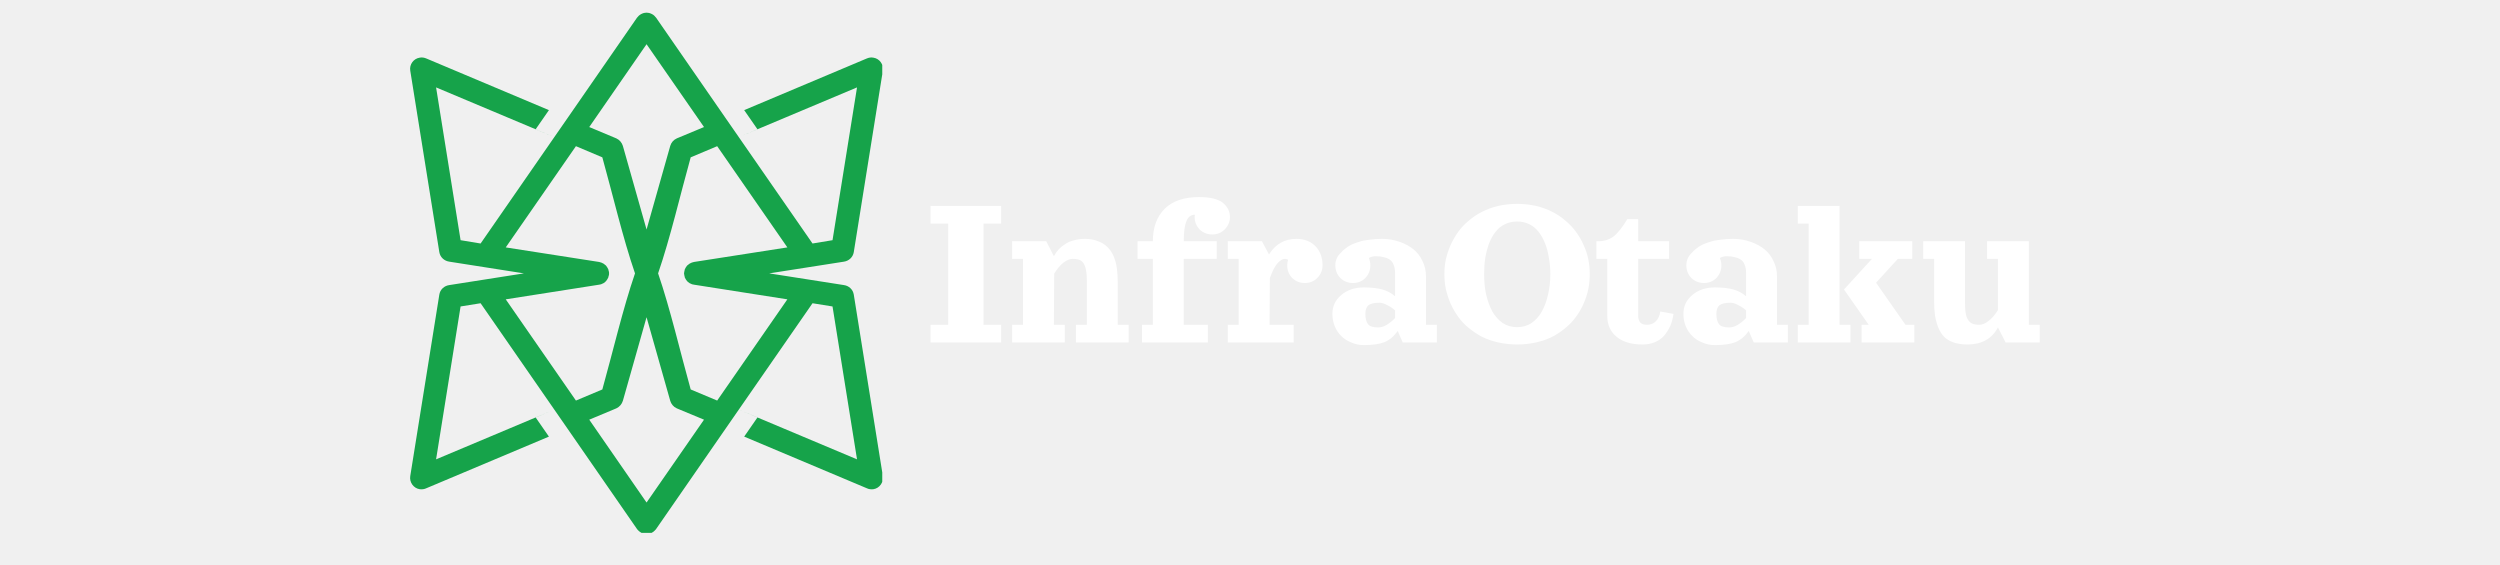
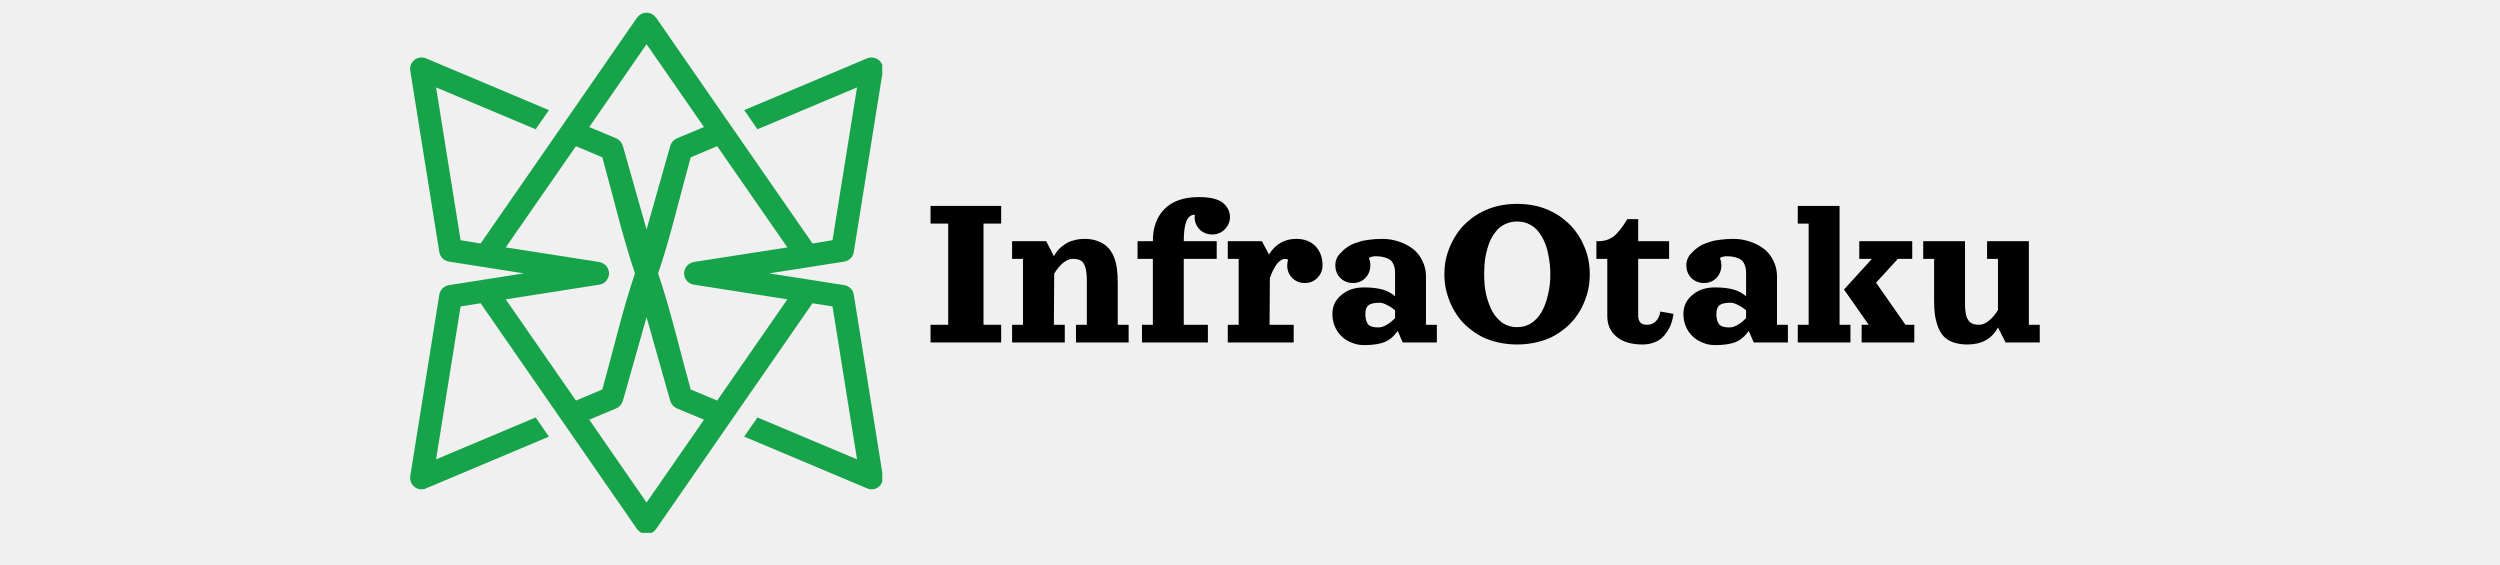
<svg xmlns="http://www.w3.org/2000/svg" width="177" zoomAndPan="magnify" viewBox="0 0 132.75 30" height="40" preserveAspectRatio="xMidYMid meet" version="1.0">
  <defs>
    <g />
-     <clipPath id="5a6f67f01b">
+     <clipPath id="9767f28c33">
      <path d="M 0.773 0.672 L 25.848 0.672 L 25.848 28.297 L 0.773 28.297 Z M 0.773 0.672 " clip-rule="nonzero" />
    </clipPath>
-     <clipPath id="380389db09">
+     <clipPath id="b81b1c0ada">
      <path d="M 27 8 L 88.09 8 L 88.09 21 L 27 21 Z M 27 8 " clip-rule="nonzero" />
    </clipPath>
-     <clipPath id="2e7fd2767f">
+     <clipPath id="59d77c40a2">
      <rect x="0" width="62" y="0" height="13" />
    </clipPath>
-     <clipPath id="3c150caf46">
+     <clipPath id="7a87c771c8">
      <rect x="0" width="89" y="0" height="29" />
    </clipPath>
  </defs>
  <g transform="matrix(1, 0, 0, 1, 21, 0.000000000000005718)">
-     <g clip-path="url(#3c150caf46)">
-       <g clip-path="url(#5a6f67f01b)">
+     <g clip-path="url(#7a87c771c8)">
+       <g clip-path="url(#9767f28c33)">
        <path fill="#16a34a" d="M 3.457 12.754 L 4.52 12.93 L 8.434 7.281 L 9.141 6.262 L 12.824 0.941 C 12.848 0.914 12.875 0.879 12.902 0.855 L 12.91 0.844 C 12.953 0.801 13.004 0.77 13.055 0.742 L 13.074 0.734 C 13.16 0.691 13.246 0.672 13.332 0.672 C 13.418 0.672 13.504 0.691 13.59 0.734 L 13.609 0.742 C 13.668 0.77 13.711 0.801 13.754 0.844 L 13.762 0.855 C 13.789 0.879 13.816 0.914 13.84 0.941 L 17.523 6.262 L 18.23 7.281 L 22.145 12.93 L 23.207 12.754 L 24.508 4.641 L 18.23 7.281 L 19.223 6.867 L 18.516 5.848 L 25.027 3.105 C 25.129 3.062 25.25 3.035 25.379 3.062 C 25.707 3.113 25.93 3.426 25.879 3.754 L 24.336 13.387 C 24.293 13.66 24.07 13.859 23.809 13.895 L 19.844 14.516 L 23.809 15.137 C 24.07 15.172 24.293 15.367 24.336 15.645 L 25.879 25.277 C 25.93 25.605 25.707 25.926 25.379 25.977 C 25.25 25.992 25.129 25.977 25.027 25.926 L 18.516 23.184 L 19.223 22.164 L 18.23 21.75 L 17.523 22.77 L 13.84 28.09 C 13.816 28.125 13.789 28.148 13.762 28.176 L 13.754 28.184 C 13.711 28.227 13.668 28.262 13.609 28.289 L 13.59 28.305 C 13.504 28.34 13.418 28.355 13.332 28.355 C 13.246 28.355 13.16 28.34 13.074 28.305 L 13.055 28.289 C 13.004 28.262 12.953 28.227 12.91 28.184 L 12.902 28.176 C 12.875 28.148 12.848 28.125 12.824 28.09 L 9.141 22.77 L 8.434 21.75 L 7.441 22.164 L 8.148 23.184 L 1.637 25.926 C 1.535 25.977 1.414 25.992 1.285 25.977 C 0.957 25.926 0.73 25.605 0.785 25.277 L 2.328 15.645 C 2.371 15.367 2.594 15.172 2.863 15.137 L 6.82 14.516 L 2.863 13.895 C 2.594 13.859 2.371 13.66 2.328 13.387 L 0.785 3.754 C 0.73 3.426 0.957 3.113 1.285 3.062 C 1.414 3.035 1.535 3.062 1.637 3.105 L 8.148 5.848 L 7.441 6.867 L 8.434 7.281 L 2.156 4.641 Z M 3.457 16.273 L 2.156 24.391 L 8.434 21.75 L 4.52 16.102 Z M 5.855 15.895 L 9.582 21.27 L 10.984 20.68 C 11.527 18.742 12.074 16.395 12.719 14.516 C 12.074 12.645 11.527 10.297 10.984 8.355 L 9.582 7.762 L 5.855 13.137 L 10.812 13.91 C 10.84 13.922 10.863 13.922 10.883 13.93 L 10.891 13.93 L 10.898 13.938 L 10.918 13.938 L 10.926 13.945 L 10.934 13.945 C 11.012 13.973 11.082 14.016 11.133 14.066 L 11.148 14.082 L 11.16 14.082 L 11.168 14.094 L 11.184 14.109 C 11.234 14.172 11.27 14.238 11.305 14.309 L 11.305 14.332 L 11.312 14.344 L 11.312 14.359 C 11.332 14.395 11.332 14.438 11.34 14.473 L 11.34 14.566 C 11.332 14.602 11.332 14.637 11.312 14.672 L 11.312 14.695 L 11.305 14.695 L 11.305 14.723 C 11.27 14.801 11.234 14.859 11.184 14.922 L 11.16 14.945 L 11.148 14.953 L 11.141 14.965 L 11.133 14.973 C 11.082 15.023 11.012 15.059 10.934 15.086 L 10.926 15.094 L 10.91 15.094 L 10.898 15.102 L 10.883 15.102 C 10.863 15.109 10.84 15.109 10.812 15.117 Z M 13.945 14.516 C 14.59 16.395 15.133 18.742 15.676 20.68 L 17.082 21.27 L 20.809 15.895 L 15.852 15.117 C 15.824 15.109 15.797 15.109 15.781 15.102 L 15.766 15.102 L 15.754 15.094 L 15.738 15.094 L 15.73 15.086 C 15.652 15.059 15.582 15.023 15.531 14.973 L 15.48 14.922 C 15.426 14.859 15.395 14.801 15.359 14.723 L 15.359 14.695 L 15.352 14.695 L 15.352 14.672 C 15.34 14.637 15.332 14.602 15.332 14.566 L 15.324 14.559 L 15.324 14.473 L 15.332 14.473 C 15.332 14.438 15.34 14.395 15.352 14.359 L 15.352 14.344 L 15.359 14.332 L 15.359 14.309 C 15.395 14.238 15.426 14.172 15.48 14.109 L 15.496 14.094 L 15.504 14.082 L 15.512 14.082 L 15.523 14.074 L 15.531 14.066 C 15.582 14.016 15.652 13.973 15.73 13.945 L 15.738 13.945 L 15.746 13.938 L 15.766 13.938 L 15.773 13.93 L 15.781 13.93 C 15.797 13.922 15.824 13.922 15.852 13.91 L 20.809 13.137 L 17.082 7.762 L 15.676 8.355 C 15.133 10.297 14.59 12.645 13.945 14.516 Z M 22.145 16.102 L 18.23 21.75 L 24.508 24.391 L 23.207 16.273 Z M 10.289 22.285 L 13.332 26.684 L 16.383 22.285 L 14.938 21.684 C 14.762 21.605 14.641 21.457 14.59 21.285 L 13.332 16.844 L 12.074 21.285 C 12.02 21.457 11.898 21.605 11.727 21.684 Z M 13.332 2.348 L 10.289 6.746 L 11.727 7.348 C 11.898 7.426 12.02 7.574 12.074 7.746 L 13.332 12.188 L 14.59 7.746 C 14.641 7.574 14.762 7.426 14.938 7.348 L 16.383 6.746 Z M 13.332 2.348 " fill-opacity="1" fill-rule="nonzero" />
      </g>
-       <g clip-path="url(#380389db09)">
+       <g clip-path="url(#b81b1c0ada)">
        <g transform="matrix(1, 0, 0, 1, 27, 8)">
-           <g clip-path="url(#2e7fd2767f)">
-             <g fill="#ffffff" fill-opacity="1">
+           <g clip-path="url(#59d77c40a2)">
+             <g fill="#000000" fill-opacity="1">
              <g transform="translate(1.067909, 10.18383)">
                <g>
                  <path d="M 0.344 -7.25 L 4.094 -7.25 L 4.094 -6.312 L 3.156 -6.312 L 3.156 -0.938 L 4.094 -0.938 L 4.094 0 L 0.344 0 L 0.344 -0.938 L 1.281 -0.938 L 1.281 -6.312 L 0.344 -6.312 Z M 0.344 -7.25 " />
                </g>
              </g>
            </g>
-             <g fill="#ffffff" fill-opacity="1">
+             <g fill="#000000" fill-opacity="1">
              <g transform="translate(5.508594, 10.18383)">
                <g>
                  <path d="M 4.094 -5.5 C 4.363 -5.5 4.598 -5.457 4.797 -5.375 C 5.004 -5.301 5.172 -5.195 5.297 -5.062 C 5.43 -4.938 5.539 -4.773 5.625 -4.578 C 5.707 -4.379 5.766 -4.164 5.797 -3.938 C 5.828 -3.707 5.844 -3.445 5.844 -3.156 L 5.844 -0.938 L 6.422 -0.938 L 6.422 0 L 3.625 0 L 3.625 -0.938 L 4.203 -0.938 L 4.203 -3.266 C 4.203 -3.578 4.176 -3.816 4.125 -3.984 C 4.07 -4.16 3.992 -4.281 3.891 -4.344 C 3.785 -4.406 3.641 -4.438 3.453 -4.438 C 3.297 -4.438 3.129 -4.367 2.953 -4.234 C 2.785 -4.098 2.625 -3.906 2.469 -3.656 L 2.453 -0.938 L 3.031 -0.938 L 3.031 0 L 0.234 0 L 0.234 -0.938 L 0.812 -0.938 L 0.812 -4.438 L 0.234 -4.438 L 0.234 -5.375 L 2.047 -5.375 L 2.453 -4.578 C 2.523 -4.711 2.609 -4.832 2.703 -4.938 C 2.797 -5.039 2.91 -5.133 3.047 -5.219 C 3.18 -5.312 3.336 -5.379 3.516 -5.422 C 3.691 -5.473 3.883 -5.5 4.094 -5.5 Z M 4.094 -5.5 " />
                </g>
              </g>
            </g>
-             <g fill="#ffffff" fill-opacity="1">
+             <g fill="#000000" fill-opacity="1">
              <g transform="translate(12.16962, 10.18383)">
                <g>
                  <path d="M 0.234 -4.438 L 0.234 -5.375 L 1.047 -5.375 C 1.047 -6.102 1.254 -6.676 1.672 -7.094 C 2.086 -7.508 2.695 -7.719 3.5 -7.719 C 3.801 -7.719 4.055 -7.691 4.266 -7.641 C 4.473 -7.586 4.629 -7.52 4.734 -7.438 C 4.848 -7.352 4.941 -7.25 5.016 -7.125 C 5.098 -6.988 5.141 -6.832 5.141 -6.656 C 5.141 -6.406 5.047 -6.188 4.859 -6 C 4.68 -5.82 4.461 -5.734 4.203 -5.734 C 3.941 -5.734 3.719 -5.82 3.531 -6 C 3.352 -6.188 3.266 -6.406 3.266 -6.656 C 3.266 -6.695 3.27 -6.738 3.281 -6.781 C 3.281 -6.781 3.273 -6.781 3.266 -6.781 C 3.066 -6.781 2.922 -6.664 2.828 -6.438 C 2.734 -6.207 2.688 -5.852 2.688 -5.375 L 4.438 -5.375 L 4.438 -4.438 L 2.688 -4.438 L 2.688 -0.938 L 3.969 -0.938 L 3.969 0 L 0.469 0 L 0.469 -0.938 L 1.047 -0.938 L 1.047 -4.438 Z M 0.234 -4.438 " />
                </g>
              </g>
            </g>
-             <g fill="#ffffff" fill-opacity="1">
+             <g fill="#000000" fill-opacity="1">
              <g transform="translate(16.96089, 10.18383)">
                <g>
                  <path d="M 0.234 -5.375 L 2.047 -5.375 L 2.422 -4.672 C 2.766 -5.223 3.25 -5.5 3.875 -5.5 C 4.301 -5.5 4.641 -5.367 4.891 -5.109 C 5.141 -4.848 5.266 -4.508 5.266 -4.094 C 5.266 -3.832 5.172 -3.609 4.984 -3.422 C 4.805 -3.242 4.586 -3.156 4.328 -3.156 C 4.066 -3.156 3.844 -3.242 3.656 -3.422 C 3.477 -3.609 3.391 -3.832 3.391 -4.094 C 3.391 -4.195 3.406 -4.297 3.438 -4.391 C 3.383 -4.422 3.328 -4.438 3.266 -4.438 C 3.141 -4.438 3.004 -4.352 2.859 -4.188 C 2.723 -4.02 2.594 -3.766 2.469 -3.422 L 2.453 -0.938 L 3.734 -0.938 L 3.734 0 L 0.234 0 L 0.234 -0.938 L 0.812 -0.938 L 0.812 -4.438 L 0.234 -4.438 Z M 0.234 -5.375 " />
                </g>
              </g>
            </g>
-             <g fill="#ffffff" fill-opacity="1">
+             <g fill="#000000" fill-opacity="1">
              <g transform="translate(22.45331, 10.18383)">
                <g>
                  <path d="M 5.266 -3.516 L 5.266 -0.938 L 5.844 -0.938 L 5.844 0 L 4.031 0 L 3.766 -0.609 C 3.566 -0.328 3.332 -0.129 3.062 -0.016 C 2.801 0.086 2.438 0.141 1.969 0.141 C 1.727 0.141 1.504 0.094 1.297 0 C 1.086 -0.082 0.91 -0.195 0.766 -0.344 C 0.617 -0.488 0.504 -0.66 0.422 -0.859 C 0.336 -1.066 0.297 -1.285 0.297 -1.516 C 0.297 -1.922 0.453 -2.254 0.766 -2.516 C 1.078 -2.785 1.477 -2.922 1.969 -2.922 C 2.363 -2.922 2.691 -2.883 2.953 -2.812 C 3.211 -2.738 3.438 -2.617 3.625 -2.453 L 3.625 -3.688 C 3.625 -3.863 3.598 -4.008 3.547 -4.125 C 3.504 -4.25 3.43 -4.344 3.328 -4.406 C 3.234 -4.469 3.129 -4.508 3.016 -4.531 C 2.898 -4.562 2.758 -4.578 2.594 -4.578 C 2.457 -4.578 2.336 -4.547 2.234 -4.484 C 2.285 -4.359 2.312 -4.227 2.312 -4.094 C 2.312 -3.832 2.223 -3.609 2.047 -3.422 C 1.867 -3.242 1.648 -3.156 1.391 -3.156 C 1.129 -3.156 0.906 -3.242 0.719 -3.422 C 0.539 -3.609 0.453 -3.832 0.453 -4.094 C 0.453 -4.227 0.477 -4.352 0.531 -4.469 C 0.582 -4.582 0.656 -4.68 0.75 -4.766 C 0.82 -4.848 0.898 -4.922 0.984 -4.984 C 1.066 -5.055 1.172 -5.125 1.297 -5.188 C 1.43 -5.25 1.57 -5.301 1.719 -5.344 C 1.863 -5.395 2.039 -5.43 2.25 -5.453 C 2.469 -5.484 2.703 -5.5 2.953 -5.5 C 3.273 -5.5 3.578 -5.445 3.859 -5.344 C 4.141 -5.25 4.383 -5.117 4.594 -4.953 C 4.801 -4.785 4.961 -4.578 5.078 -4.328 C 5.203 -4.078 5.266 -3.805 5.266 -3.516 Z M 3.625 -1.297 L 3.625 -1.703 C 3.5 -1.816 3.359 -1.91 3.203 -1.984 C 3.055 -2.066 2.922 -2.109 2.797 -2.109 C 2.516 -2.109 2.316 -2.062 2.203 -1.969 C 2.098 -1.875 2.047 -1.723 2.047 -1.516 C 2.047 -1.273 2.094 -1.094 2.188 -0.969 C 2.281 -0.852 2.461 -0.797 2.734 -0.797 C 2.879 -0.797 3.031 -0.844 3.188 -0.938 C 3.352 -1.039 3.5 -1.16 3.625 -1.297 Z M 3.625 -1.297 " />
                </g>
              </g>
            </g>
-             <g fill="#ffffff" fill-opacity="1">
+             <g fill="#000000" fill-opacity="1">
              <g transform="translate(28.58847, 10.18383)">
                <g>
                  <path d="M 2.969 -7.25 C 3.289 -7.32 3.625 -7.359 3.969 -7.359 C 4.32 -7.359 4.656 -7.32 4.969 -7.25 C 5.289 -7.176 5.578 -7.07 5.828 -6.938 C 6.086 -6.812 6.32 -6.656 6.531 -6.469 C 6.75 -6.289 6.938 -6.094 7.094 -5.875 C 7.258 -5.656 7.395 -5.422 7.5 -5.172 C 7.613 -4.93 7.695 -4.68 7.75 -4.422 C 7.801 -4.16 7.828 -3.895 7.828 -3.625 C 7.828 -3.352 7.801 -3.086 7.75 -2.828 C 7.695 -2.566 7.613 -2.312 7.5 -2.062 C 7.395 -1.812 7.258 -1.578 7.094 -1.359 C 6.938 -1.141 6.75 -0.941 6.531 -0.766 C 6.32 -0.586 6.086 -0.43 5.828 -0.297 C 5.578 -0.172 5.289 -0.07 4.969 0 C 4.656 0.07 4.32 0.109 3.969 0.109 C 3.625 0.109 3.289 0.07 2.969 0 C 2.656 -0.07 2.367 -0.172 2.109 -0.297 C 1.859 -0.43 1.625 -0.586 1.406 -0.766 C 1.188 -0.941 1 -1.141 0.844 -1.359 C 0.688 -1.578 0.551 -1.812 0.438 -2.062 C 0.332 -2.312 0.25 -2.566 0.188 -2.828 C 0.133 -3.086 0.109 -3.352 0.109 -3.625 C 0.109 -3.895 0.133 -4.16 0.188 -4.422 C 0.25 -4.68 0.332 -4.93 0.438 -5.172 C 0.551 -5.422 0.688 -5.656 0.844 -5.875 C 1 -6.094 1.188 -6.289 1.406 -6.469 C 1.625 -6.656 1.859 -6.812 2.109 -6.938 C 2.367 -7.07 2.656 -7.176 2.969 -7.25 Z M 4.609 -6.281 C 4.422 -6.375 4.207 -6.422 3.969 -6.422 C 3.738 -6.422 3.523 -6.375 3.328 -6.281 C 3.129 -6.188 2.961 -6.051 2.828 -5.875 C 2.691 -5.707 2.578 -5.504 2.484 -5.266 C 2.398 -5.035 2.332 -4.781 2.281 -4.5 C 2.238 -4.227 2.219 -3.938 2.219 -3.625 C 2.219 -3.227 2.254 -2.863 2.328 -2.531 C 2.41 -2.195 2.52 -1.898 2.656 -1.641 C 2.801 -1.391 2.984 -1.188 3.203 -1.031 C 3.43 -0.883 3.688 -0.812 3.969 -0.812 C 4.258 -0.812 4.516 -0.883 4.734 -1.031 C 4.961 -1.188 5.145 -1.391 5.281 -1.641 C 5.426 -1.898 5.535 -2.195 5.609 -2.531 C 5.691 -2.863 5.734 -3.227 5.734 -3.625 C 5.734 -3.938 5.707 -4.227 5.656 -4.5 C 5.613 -4.781 5.547 -5.035 5.453 -5.266 C 5.359 -5.504 5.242 -5.707 5.109 -5.875 C 4.973 -6.051 4.805 -6.188 4.609 -6.281 Z M 4.609 -6.281 " />
                </g>
              </g>
            </g>
-             <g fill="#ffffff" fill-opacity="1">
+             <g fill="#000000" fill-opacity="1">
              <g transform="translate(36.53496, 10.18383)">
                <g>
                  <path d="M 1.875 -6.547 L 2.453 -6.547 L 2.453 -5.375 L 4.094 -5.375 L 4.094 -4.438 L 2.453 -4.438 L 2.453 -1.406 C 2.453 -1.27 2.488 -1.156 2.562 -1.062 C 2.633 -0.977 2.754 -0.938 2.922 -0.938 C 3.098 -0.938 3.25 -0.992 3.375 -1.109 C 3.508 -1.234 3.594 -1.41 3.625 -1.641 L 4.328 -1.516 C 4.297 -1.285 4.238 -1.07 4.156 -0.875 C 4.07 -0.688 3.961 -0.516 3.828 -0.359 C 3.703 -0.211 3.539 -0.098 3.344 -0.016 C 3.145 0.066 2.926 0.109 2.688 0.109 C 2.102 0.109 1.645 -0.023 1.312 -0.297 C 0.977 -0.566 0.812 -0.938 0.812 -1.406 L 0.812 -4.438 L 0.234 -4.438 L 0.234 -5.375 L 0.344 -5.375 C 0.645 -5.375 0.91 -5.457 1.141 -5.625 C 1.367 -5.801 1.613 -6.109 1.875 -6.547 Z M 1.875 -6.547 " />
                </g>
              </g>
            </g>
-             <g fill="#ffffff" fill-opacity="1">
+             <g fill="#000000" fill-opacity="1">
              <g transform="translate(41.0925, 10.18383)">
                <g>
                  <path d="M 5.266 -3.516 L 5.266 -0.938 L 5.844 -0.938 L 5.844 0 L 4.031 0 L 3.766 -0.609 C 3.566 -0.328 3.332 -0.129 3.062 -0.016 C 2.801 0.086 2.438 0.141 1.969 0.141 C 1.727 0.141 1.504 0.094 1.297 0 C 1.086 -0.082 0.91 -0.195 0.766 -0.344 C 0.617 -0.488 0.504 -0.66 0.422 -0.859 C 0.336 -1.066 0.297 -1.285 0.297 -1.516 C 0.297 -1.922 0.453 -2.254 0.766 -2.516 C 1.078 -2.785 1.477 -2.922 1.969 -2.922 C 2.363 -2.922 2.691 -2.883 2.953 -2.812 C 3.211 -2.738 3.438 -2.617 3.625 -2.453 L 3.625 -3.688 C 3.625 -3.863 3.598 -4.008 3.547 -4.125 C 3.504 -4.25 3.43 -4.344 3.328 -4.406 C 3.234 -4.469 3.129 -4.508 3.016 -4.531 C 2.898 -4.562 2.758 -4.578 2.594 -4.578 C 2.457 -4.578 2.336 -4.547 2.234 -4.484 C 2.285 -4.359 2.312 -4.227 2.312 -4.094 C 2.312 -3.832 2.223 -3.609 2.047 -3.422 C 1.867 -3.242 1.648 -3.156 1.391 -3.156 C 1.129 -3.156 0.906 -3.242 0.719 -3.422 C 0.539 -3.609 0.453 -3.832 0.453 -4.094 C 0.453 -4.227 0.477 -4.352 0.531 -4.469 C 0.582 -4.582 0.656 -4.68 0.75 -4.766 C 0.82 -4.848 0.898 -4.922 0.984 -4.984 C 1.066 -5.055 1.172 -5.125 1.297 -5.188 C 1.43 -5.25 1.57 -5.301 1.719 -5.344 C 1.863 -5.395 2.039 -5.43 2.25 -5.453 C 2.469 -5.484 2.703 -5.5 2.953 -5.5 C 3.273 -5.5 3.578 -5.445 3.859 -5.344 C 4.141 -5.25 4.383 -5.117 4.594 -4.953 C 4.801 -4.785 4.961 -4.578 5.078 -4.328 C 5.203 -4.078 5.266 -3.805 5.266 -3.516 Z M 3.625 -1.297 L 3.625 -1.703 C 3.5 -1.816 3.359 -1.91 3.203 -1.984 C 3.055 -2.066 2.922 -2.109 2.797 -2.109 C 2.516 -2.109 2.316 -2.062 2.203 -1.969 C 2.098 -1.875 2.047 -1.723 2.047 -1.516 C 2.047 -1.273 2.094 -1.094 2.188 -0.969 C 2.281 -0.852 2.461 -0.797 2.734 -0.797 C 2.879 -0.797 3.031 -0.844 3.188 -0.938 C 3.352 -1.039 3.5 -1.16 3.625 -1.297 Z M 3.625 -1.297 " />
                </g>
              </g>
            </g>
-             <g fill="#ffffff" fill-opacity="1">
+             <g fill="#000000" fill-opacity="1">
              <g transform="translate(47.22766, 10.18383)">
                <g>
                  <path d="M 3.5 -4.438 L 3.5 -5.375 L 6.312 -5.375 L 6.312 -4.438 L 5.547 -4.438 L 4.391 -3.172 L 5.953 -0.938 L 6.422 -0.938 L 6.422 0 L 3.625 0 L 3.625 -0.938 L 4 -0.938 L 2.688 -2.812 L 4.172 -4.438 Z M 0.234 -7.25 L 2.453 -7.25 L 2.453 -0.938 L 3.031 -0.938 L 3.031 0 L 0.234 0 L 0.234 -0.938 L 0.812 -0.938 L 0.812 -6.312 L 0.234 -6.312 Z M 0.234 -7.25 " />
                </g>
              </g>
            </g>
-             <g fill="#ffffff" fill-opacity="1">
+             <g fill="#000000" fill-opacity="1">
              <g transform="translate(53.88869, 10.18383)">
                <g>
                  <path d="M 0.234 -5.375 L 2.453 -5.375 L 2.453 -2.109 C 2.453 -1.797 2.477 -1.551 2.531 -1.375 C 2.594 -1.207 2.676 -1.094 2.781 -1.031 C 2.883 -0.969 3.023 -0.938 3.203 -0.938 C 3.367 -0.938 3.535 -1.004 3.703 -1.141 C 3.879 -1.273 4.047 -1.469 4.203 -1.719 L 4.203 -4.438 L 3.625 -4.438 L 3.625 -5.375 L 5.844 -5.375 L 5.844 -0.938 L 6.422 -0.938 L 6.422 0 L 4.609 0 L 4.203 -0.797 C 3.879 -0.191 3.336 0.109 2.578 0.109 C 2.297 0.109 2.051 0.07 1.844 0 C 1.645 -0.07 1.477 -0.172 1.344 -0.297 C 1.219 -0.43 1.113 -0.598 1.031 -0.797 C 0.957 -0.992 0.898 -1.207 0.859 -1.438 C 0.828 -1.664 0.812 -1.926 0.812 -2.219 L 0.812 -4.438 L 0.234 -4.438 Z M 0.234 -5.375 " />
                </g>
              </g>
            </g>
          </g>
        </g>
      </g>
    </g>
  </g>
</svg>
